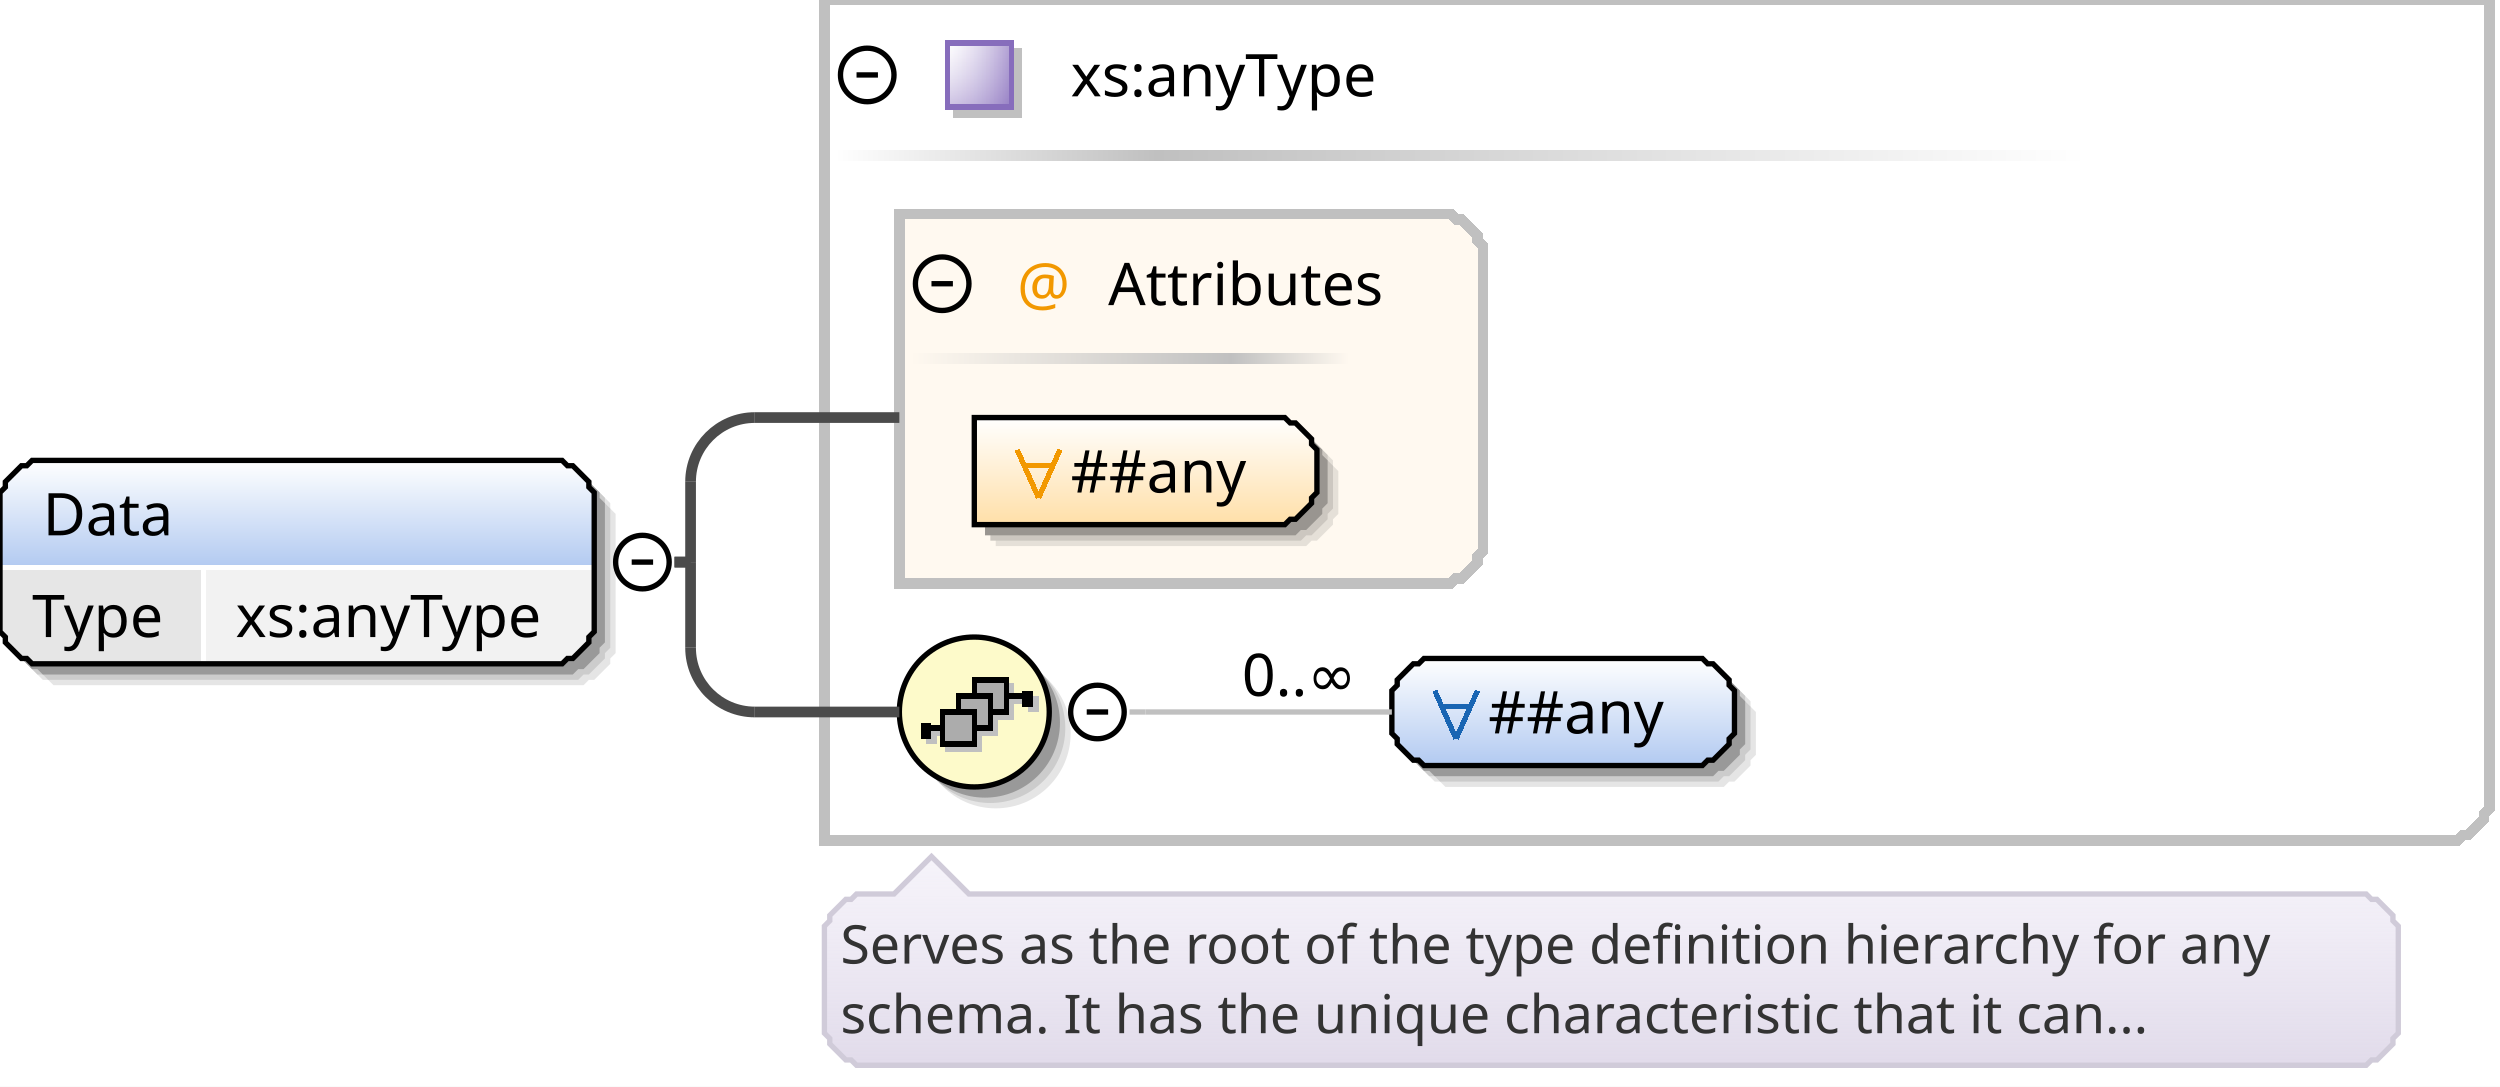
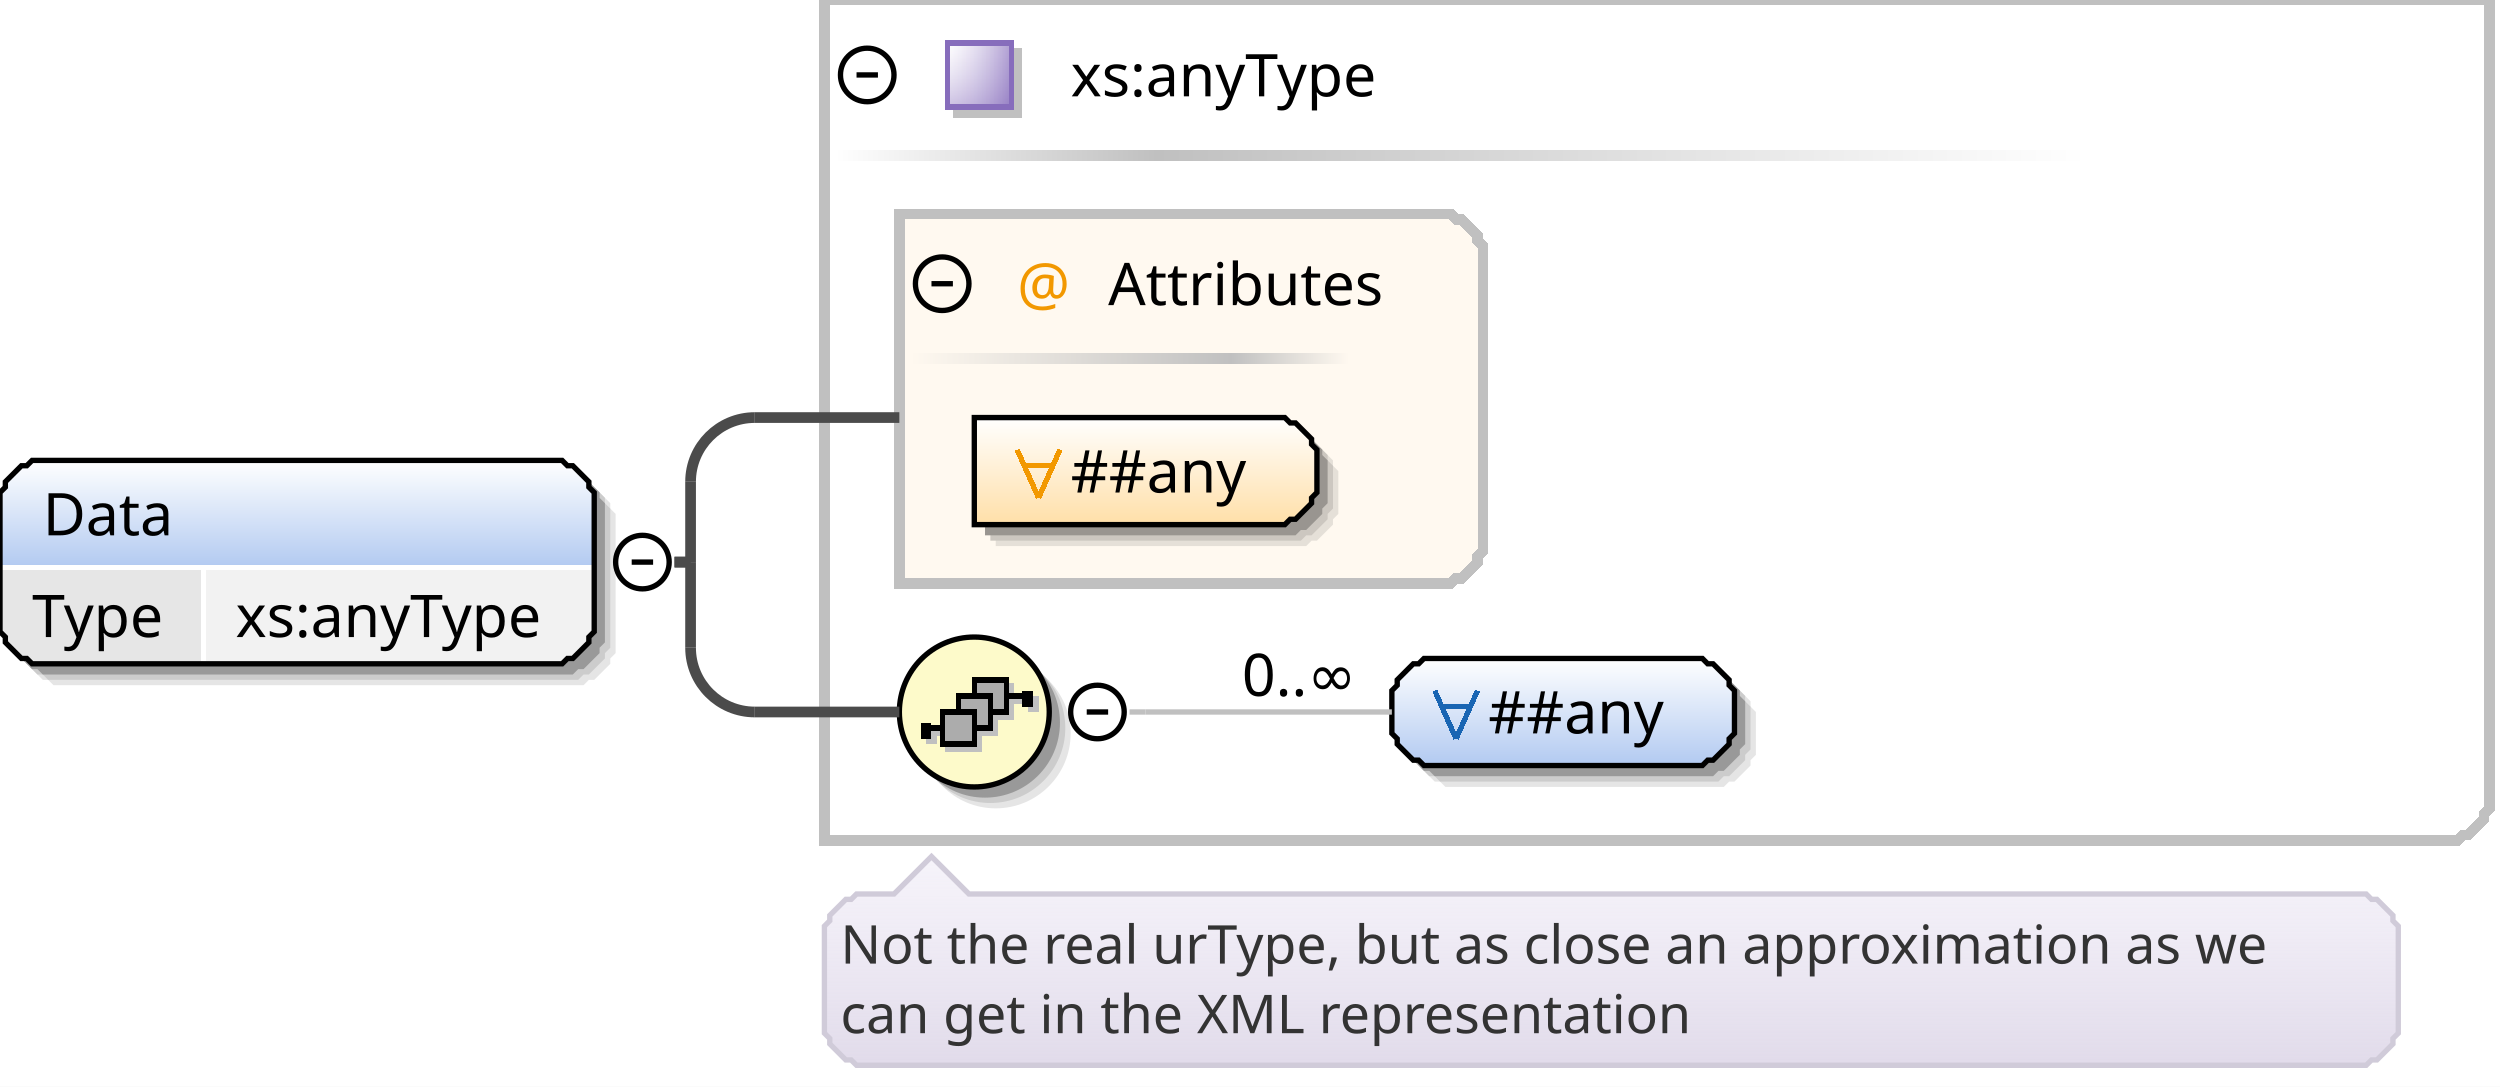
<svg xmlns="http://www.w3.org/2000/svg" color-interpolation="auto" color-rendering="auto" fill="black" fill-opacity="1" font-family="'Dialog'" font-size="12" font-style="normal" font-weight="normal" height="203" image-rendering="auto" shape-rendering="auto" stroke="black" stroke-dasharray="none" stroke-dashoffset="0" stroke-linecap="square" stroke-linejoin="miter" stroke-miterlimit="10" stroke-opacity="1" stroke-width="1" text-rendering="auto" width="467">
  <defs id="genericDefs" />
  <g>
    <defs id="defs1">
      <linearGradient gradientUnits="userSpaceOnUse" id="linearGradient1" spreadMethod="pad" x1="0" x2="0" y1="86" y2="106">
        <stop offset="0%" stop-color="white" stop-opacity="1" />
        <stop offset="100%" stop-color="rgb(178,202,241)" stop-opacity="1" />
      </linearGradient>
      <linearGradient gradientUnits="userSpaceOnUse" id="linearGradient2" spreadMethod="pad" x1="216" x2="390" y1="28" y2="28">
        <stop offset="0%" stop-color="silver" stop-opacity="1" />
        <stop offset="100%" stop-color="white" stop-opacity="1" />
      </linearGradient>
      <linearGradient gradientUnits="userSpaceOnUse" id="linearGradient3" spreadMethod="pad" x1="156" x2="216" y1="28" y2="28">
        <stop offset="0%" stop-color="white" stop-opacity="1" />
        <stop offset="100%" stop-color="silver" stop-opacity="1" />
      </linearGradient>
      <linearGradient gradientUnits="userSpaceOnUse" id="linearGradient4" spreadMethod="pad" x1="177" x2="177" y1="8" y2="20">
        <stop offset="0%" stop-color="rgb(255,255,255)" stop-opacity="0.353" />
        <stop offset="100%" stop-color="rgb(135,109,188)" stop-opacity="0.667" />
      </linearGradient>
      <linearGradient gradientUnits="userSpaceOnUse" id="linearGradient5" spreadMethod="pad" x1="177" x2="189" y1="8" y2="8">
        <stop offset="0%" stop-color="rgb(255,255,255)" stop-opacity="0.353" />
        <stop offset="100%" stop-color="rgb(135,109,188)" stop-opacity="0.667" />
      </linearGradient>
      <linearGradient gradientUnits="userSpaceOnUse" id="linearGradient6" spreadMethod="pad" x1="230" x2="252" y1="66" y2="66">
        <stop offset="0%" stop-color="silver" stop-opacity="1" />
        <stop offset="100%" stop-color="rgb(255,249,240)" stop-opacity="1" />
      </linearGradient>
      <linearGradient gradientUnits="userSpaceOnUse" id="linearGradient7" spreadMethod="pad" x1="170" x2="230" y1="66" y2="66">
        <stop offset="0%" stop-color="rgb(255,249,240)" stop-opacity="1" />
        <stop offset="100%" stop-color="silver" stop-opacity="1" />
      </linearGradient>
      <linearGradient gradientUnits="userSpaceOnUse" id="linearGradient8" spreadMethod="pad" x1="182" x2="182" y1="78" y2="98">
        <stop offset="0%" stop-color="white" stop-opacity="1" />
        <stop offset="100%" stop-color="rgb(255,223,168)" stop-opacity="1" />
      </linearGradient>
      <linearGradient gradientUnits="userSpaceOnUse" id="linearGradient9" spreadMethod="pad" x1="168" x2="168" y1="119" y2="147">
        <stop offset="0%" stop-color="rgb(253,250,202)" stop-opacity="1" />
        <stop offset="100%" stop-color="rgb(253,250,202)" stop-opacity="1" />
      </linearGradient>
      <linearGradient gradientUnits="userSpaceOnUse" id="linearGradient10" spreadMethod="pad" x1="260" x2="260" y1="123" y2="143">
        <stop offset="0%" stop-color="white" stop-opacity="1" />
        <stop offset="100%" stop-color="rgb(178,202,241)" stop-opacity="1" />
      </linearGradient>
      <linearGradient gradientUnits="userSpaceOnUse" id="linearGradient11" spreadMethod="pad" x1="154" x2="154" y1="160" y2="199">
        <stop offset="0%" stop-color="rgb(232,226,242)" stop-opacity="0.392" />
        <stop offset="100%" stop-color="rgb(225,219,234)" stop-opacity="1" />
      </linearGradient>
      <clipPath clipPathUnits="userSpaceOnUse" id="clipPath1">
        <path d="M0 0 L467 0 L467 203 L0 203 L0 0 Z" />
      </clipPath>
    </defs>
    <g fill="white" stroke="white" text-rendering="geometricPrecision">
      <rect clip-path="url(#clipPath1)" height="203" stroke="none" width="467" x="0" y="0" />
    </g>
    <g fill="rgb(229,229,229)" font-family="sans-serif" font-size="11" stroke="rgb(229,229,229)" text-rendering="geometricPrecision">
      <polygon clip-path="url(#clipPath1)" points=" 4 96 5 95 5 94 6 93 7 92 8 91 9 91 10 90 109 90 110 91 111 91 112 92 113 93 114 94 114 95 115 96 115 122 114 123 114 124 113 125 112 126 111 127 110 127 109 128 10 128 9 127 8 127 7 126 6 125 5 124 5 123 4 122" stroke="none" />
      <polygon clip-path="url(#clipPath1)" fill="rgb(204,204,204)" points=" 3 95 4 94 4 93 5 92 6 91 7 90 8 90 9 89 108 89 109 90 110 90 111 91 112 92 113 93 113 94 114 95 114 121 113 122 113 123 112 124 111 125 110 126 109 126 108 127 9 127 8 126 7 126 6 125 5 124 4 123 4 122 3 121" stroke="none" />
      <polygon clip-path="url(#clipPath1)" fill="rgb(153,153,153)" points=" 2 94 3 93 3 92 4 91 5 90 6 89 7 89 8 88 107 88 108 89 109 89 110 90 111 91 112 92 112 93 113 94 113 120 112 121 112 122 111 123 110 124 109 125 108 125 107 126 8 126 7 125 6 125 5 124 4 123 3 122 3 121 2 120" stroke="none" />
      <polygon clip-path="url(#clipPath1)" fill="url(#linearGradient1)" points=" 0 92 1 91 1 90 2 89 3 88 4 87 5 87 6 86 105 86 106 87 107 87 108 88 109 89 110 90 110 91 111 92 111 106 110 106 110 106 109 106 108 106 107 106 106 106 105 106 6 106 5 106 4 106 3 106 2 106 1 106 1 106 0 106" shape-rendering="crispEdges" stroke="none" />
      <polygon clip-path="url(#clipPath1)" fill="rgb(230,230,230)" points=" 0 106 1 106 1 106 2 106 3 106 4 106 5 106 6 106 38 106 38 106 38 106 38 106 38 106 38 106 38 106 38 106 38 118 38 119 38 120 38 121 38 122 38 123 38 123 38 124 6 124 5 123 4 123 3 122 2 121 1 120 1 119 0 118" shape-rendering="crispEdges" stroke="none" />
      <polygon clip-path="url(#clipPath1)" fill="rgb(242,242,242)" points=" 38 106 38 106 38 106 38 106 38 106 38 106 38 106 38 106 105 106 106 106 107 106 108 106 109 106 110 106 110 106 111 106 111 118 110 119 110 120 109 121 108 122 107 123 106 123 105 124 38 124 38 123 38 123 38 122 38 121 38 120 38 119 38 118" shape-rendering="crispEdges" stroke="none" />
      <line clip-path="url(#clipPath1)" fill="none" shape-rendering="crispEdges" stroke="white" x1="0" x2="110" y1="106" y2="106" />
      <text clip-path="url(#clipPath1)" fill="black" shape-rendering="crispEdges" stroke="none" x="6" xml:space="preserve" y="119">Type</text>
      <text clip-path="url(#clipPath1)" fill="black" shape-rendering="crispEdges" stroke="none" x="44" xml:space="preserve" y="119">xs:anyType</text>
      <line clip-path="url(#clipPath1)" fill="none" shape-rendering="crispEdges" stroke="white" x1="38" x2="38" y1="106" y2="123" />
      <polygon clip-path="url(#clipPath1)" fill="none" points=" 0 92 1 91 1 90 2 89 3 88 4 87 5 87 6 86 105 86 106 87 107 87 108 88 109 89 110 90 110 91 111 92 111 118 110 119 110 120 109 121 108 122 107 123 106 123 105 124 6 124 5 123 4 123 3 122 2 121 1 120 1 119 0 118" stroke="black" stroke-linecap="butt" />
    </g>
    <g font-family="sans-serif" font-size="11" shape-rendering="crispEdges" stroke-linecap="butt" text-rendering="geometricPrecision">
      <text clip-path="url(#clipPath1)" stroke="none" x="8" xml:space="preserve" y="100">Data</text>
      <circle clip-path="url(#clipPath1)" cx="120" cy="105" fill="none" r="5" shape-rendering="auto" />
      <line clip-path="url(#clipPath1)" fill="none" shape-rendering="auto" x1="118" x2="122" y1="105" y2="105" />
      <polygon clip-path="url(#clipPath1)" fill="white" points=" 154 0 465 0 465 151 464 152 464 153 463 154 462 155 461 156 460 156 459 157 154 157" stroke="none" stroke-width="2" />
      <polygon clip-path="url(#clipPath1)" fill="none" points=" 154 0 465 0 465 151 464 152 464 153 463 154 462 155 461 156 460 156 459 157 154 157" stroke="silver" stroke-width="2" />
      <rect clip-path="url(#clipPath1)" fill="url(#linearGradient2)" height="2" stroke="none" stroke-width="2" width="174" x="216" y="28" />
      <rect clip-path="url(#clipPath1)" fill="url(#linearGradient3)" height="2" stroke="none" stroke-width="2" width="60" x="156" y="28" />
      <rect clip-path="url(#clipPath1)" fill="silver" height="13" stroke="none" width="13" x="178" y="9" />
      <rect clip-path="url(#clipPath1)" fill="white" height="12" stroke="none" width="12" x="177" y="8" />
      <rect clip-path="url(#clipPath1)" fill="url(#linearGradient4)" height="12" stroke="none" width="12" x="177" y="8" />
      <rect clip-path="url(#clipPath1)" fill="url(#linearGradient5)" height="12" stroke="none" width="12" x="177" y="8" />
      <rect clip-path="url(#clipPath1)" fill="none" height="12" stroke="rgb(135,109,188)" width="12" x="177" y="8" />
      <text clip-path="url(#clipPath1)" stroke="none" x="200" xml:space="preserve" y="18">xs:anyType</text>
      <circle clip-path="url(#clipPath1)" cx="162" cy="14" fill="none" r="5" shape-rendering="auto" />
      <line clip-path="url(#clipPath1)" fill="none" shape-rendering="auto" x1="160" x2="164" y1="14" y2="14" />
      <polygon clip-path="url(#clipPath1)" fill="rgb(255,249,240)" points=" 168 40 271 40 272 41 273 41 274 42 275 43 276 44 276 45 277 46 277 103 276 104 276 105 275 106 274 107 273 108 272 108 271 109 168 109" stroke="none" stroke-width="2" />
      <polygon clip-path="url(#clipPath1)" fill="none" points=" 168 40 271 40 272 41 273 41 274 42 275 43 276 44 276 45 277 46 277 103 276 104 276 105 275 106 274 107 273 108 272 108 271 109 168 109" stroke="silver" stroke-width="2" />
      <rect clip-path="url(#clipPath1)" fill="url(#linearGradient6)" height="2" stroke="none" stroke-width="2" width="22" x="230" y="66" />
      <rect clip-path="url(#clipPath1)" fill="url(#linearGradient7)" height="2" stroke="none" stroke-width="2" width="60" x="170" y="66" />
      <text clip-path="url(#clipPath1)" fill="rgb(242,152,0)" stroke="none" x="190" xml:space="preserve" y="57">@</text>
      <text clip-path="url(#clipPath1)" stroke="none" x="207" xml:space="preserve" y="57">Attributes</text>
      <circle clip-path="url(#clipPath1)" cx="176" cy="53" fill="none" r="5" shape-rendering="auto" />
      <line clip-path="url(#clipPath1)" fill="none" shape-rendering="auto" x1="174" x2="178" y1="53" y2="53" />
      <polygon clip-path="url(#clipPath1)" fill="rgb(229,224,216)" points=" 186 82 244 82 245 83 246 83 247 84 248 85 249 86 249 87 250 88 250 96 249 97 249 98 248 99 247 100 246 101 245 101 244 102 186 102" shape-rendering="auto" stroke="none" />
      <polygon clip-path="url(#clipPath1)" fill="rgb(204,199,192)" points=" 185 81 243 81 244 82 245 82 246 83 247 84 248 85 248 86 249 87 249 95 248 96 248 97 247 98 246 99 245 100 244 100 243 101 185 101" shape-rendering="auto" stroke="none" />
      <polygon clip-path="url(#clipPath1)" fill="rgb(153,149,144)" points=" 184 80 242 80 243 81 244 81 245 82 246 83 247 84 247 85 248 86 248 94 247 95 247 96 246 97 245 98 244 99 243 99 242 100 184 100" shape-rendering="auto" stroke="none" />
      <polygon clip-path="url(#clipPath1)" fill="url(#linearGradient8)" points=" 182 78 240 78 241 79 242 79 243 80 244 81 245 82 245 83 246 84 246 92 245 93 245 94 244 95 243 96 242 97 241 97 240 98 182 98" stroke="none" />
      <polygon clip-path="url(#clipPath1)" fill="none" points=" 182 78 240 78 241 79 242 79 243 80 244 81 245 82 245 83 246 84 246 92 245 93 245 94 244 95 243 96 242 97 241 97 240 98 182 98" shape-rendering="auto" />
      <line clip-path="url(#clipPath1)" fill="none" stroke="rgb(242,152,0)" x1="190" x2="194" y1="84" y2="93" />
      <line clip-path="url(#clipPath1)" fill="none" stroke="rgb(242,152,0)" x1="194" x2="198" y1="93" y2="84" />
      <line clip-path="url(#clipPath1)" fill="none" stroke="rgb(242,152,0)" x1="191" x2="197" y1="87" y2="87" />
      <text clip-path="url(#clipPath1)" stroke="none" x="200" xml:space="preserve" y="92">##any</text>
      <circle clip-path="url(#clipPath1)" cx="186" cy="137" fill="rgb(229,229,229)" r="14" shape-rendering="auto" stroke="none" />
      <circle clip-path="url(#clipPath1)" cx="185" cy="136" fill="rgb(204,204,204)" r="14" shape-rendering="auto" stroke="none" />
      <circle clip-path="url(#clipPath1)" cx="184" cy="135" fill="rgb(153,153,153)" r="14" shape-rendering="auto" stroke="none" />
      <circle clip-path="url(#clipPath1)" cx="182" cy="133" fill="url(#linearGradient9)" r="14" stroke="none" />
      <circle clip-path="url(#clipPath1)" cx="182" cy="133" fill="none" r="14" shape-rendering="auto" />
      <line clip-path="url(#clipPath1)" fill="none" stroke="silver" x1="189" x2="193" y1="131" y2="131" />
      <rect clip-path="url(#clipPath1)" fill="silver" height="3" stroke="none" width="2" x="192" y="130" />
      <rect clip-path="url(#clipPath1)" fill="silver" height="6" stroke="none" width="6" x="183" y="128" />
      <rect clip-path="url(#clipPath1)" fill="none" height="6" stroke="silver" width="6" x="183" y="128" />
      <rect clip-path="url(#clipPath1)" fill="silver" height="6" stroke="none" width="6" x="180" y="131" />
      <rect clip-path="url(#clipPath1)" fill="none" height="6" stroke="silver" width="6" x="180" y="131" />
      <rect clip-path="url(#clipPath1)" fill="silver" height="6" stroke="none" width="6" x="177" y="134" />
      <rect clip-path="url(#clipPath1)" fill="none" height="6" stroke="silver" width="6" x="177" y="134" />
      <line clip-path="url(#clipPath1)" fill="none" stroke="silver" x1="177" x2="173" y1="137" y2="137" />
      <rect clip-path="url(#clipPath1)" fill="silver" height="3" stroke="none" width="2" x="173" y="136" />
      <line clip-path="url(#clipPath1)" fill="none" x1="188" x2="192" y1="130" y2="130" />
      <rect clip-path="url(#clipPath1)" height="3" stroke="none" width="2" x="191" y="129" />
      <rect clip-path="url(#clipPath1)" fill="rgb(172,172,172)" height="6" stroke="none" width="6" x="182" y="127" />
      <rect clip-path="url(#clipPath1)" fill="none" height="6" width="6" x="182" y="127" />
      <rect clip-path="url(#clipPath1)" fill="rgb(172,172,172)" height="6" stroke="none" width="6" x="179" y="130" />
      <rect clip-path="url(#clipPath1)" fill="none" height="6" width="6" x="179" y="130" />
      <rect clip-path="url(#clipPath1)" fill="rgb(172,172,172)" height="6" stroke="none" width="6" x="176" y="133" />
      <rect clip-path="url(#clipPath1)" fill="none" height="6" width="6" x="176" y="133" />
      <line clip-path="url(#clipPath1)" fill="none" x1="176" x2="172" y1="136" y2="136" />
      <rect clip-path="url(#clipPath1)" height="3" stroke="none" width="2" x="172" y="135" />
      <circle clip-path="url(#clipPath1)" cx="205" cy="133" fill="none" r="5" shape-rendering="auto" />
      <line clip-path="url(#clipPath1)" fill="none" shape-rendering="auto" x1="203" x2="207" y1="133" y2="133" />
      <polygon clip-path="url(#clipPath1)" fill="rgb(229,229,229)" points=" 264 133 265 132 265 131 266 130 267 129 268 128 269 128 270 127 322 127 323 128 324 128 325 129 326 130 327 131 327 132 328 133 328 141 327 142 327 143 326 144 325 145 324 146 323 146 322 147 270 147 269 146 268 146 267 145 266 144 265 143 265 142 264 141" shape-rendering="auto" stroke="none" />
      <polygon clip-path="url(#clipPath1)" fill="rgb(204,204,204)" points=" 263 132 264 131 264 130 265 129 266 128 267 127 268 127 269 126 321 126 322 127 323 127 324 128 325 129 326 130 326 131 327 132 327 140 326 141 326 142 325 143 324 144 323 145 322 145 321 146 269 146 268 145 267 145 266 144 265 143 264 142 264 141 263 140" shape-rendering="auto" stroke="none" />
      <polygon clip-path="url(#clipPath1)" fill="rgb(153,153,153)" points=" 262 131 263 130 263 129 264 128 265 127 266 126 267 126 268 125 320 125 321 126 322 126 323 127 324 128 325 129 325 130 326 131 326 139 325 140 325 141 324 142 323 143 322 144 321 144 320 145 268 145 267 144 266 144 265 143 264 142 263 141 263 140 262 139" shape-rendering="auto" stroke="none" />
      <polygon clip-path="url(#clipPath1)" fill="url(#linearGradient10)" points=" 260 129 261 128 261 127 262 126 263 125 264 124 265 124 266 123 318 123 319 124 320 124 321 125 322 126 323 127 323 128 324 129 324 137 323 138 323 139 322 140 321 141 320 142 319 142 318 143 266 143 265 142 264 142 263 141 262 140 261 139 261 138 260 137" stroke="none" />
      <polygon clip-path="url(#clipPath1)" fill="none" points=" 260 129 261 128 261 127 262 126 263 125 264 124 265 124 266 123 318 123 319 124 320 124 321 125 322 126 323 127 323 128 324 129 324 137 323 138 323 139 322 140 321 141 320 142 319 142 318 143 266 143 265 142 264 142 263 141 262 140 261 139 261 138 260 137" shape-rendering="auto" />
      <line clip-path="url(#clipPath1)" fill="none" stroke="rgb(25,101,179)" x1="268" x2="272" y1="129" y2="138" />
      <line clip-path="url(#clipPath1)" fill="none" stroke="rgb(25,101,179)" x1="272" x2="276" y1="138" y2="129" />
      <line clip-path="url(#clipPath1)" fill="none" stroke="rgb(25,101,179)" x1="269" x2="275" y1="132" y2="132" />
      <text clip-path="url(#clipPath1)" stroke="none" x="278" xml:space="preserve" y="137">##any</text>
      <line clip-path="url(#clipPath1)" fill="none" shape-rendering="auto" stroke="silver" x1="211" x2="214" y1="133" y2="133" />
      <line clip-path="url(#clipPath1)" fill="none" shape-rendering="auto" stroke="silver" x1="214" x2="214" y1="133" y2="133" />
      <line clip-path="url(#clipPath1)" fill="none" shape-rendering="auto" stroke="silver" x1="214" x2="260" y1="133" y2="133" />
      <text clip-path="url(#clipPath1)" shape-rendering="auto" stroke="none" x="232" xml:space="preserve" y="130">0..∞</text>
      <polygon clip-path="url(#clipPath1)" fill="url(#linearGradient11)" points=" 154 173 155 172 155 171 156 170 157 169 158 168 159 168 160 167 167 167 174 160 181 167 442 167 443 168 444 168 445 169 446 170 447 171 447 172 448 173 448 193 447 194 447 195 446 196 445 197 444 198 443 198 442 199 160 199 159 198 158 198 157 197 156 196 155 195 155 194 154 193" stroke="none" />
      <polygon clip-path="url(#clipPath1)" fill="none" points=" 154 173 155 172 155 171 156 170 157 169 158 168 159 168 160 167 167 167 174 160 181 167 442 167 443 168 444 168 445 169 446 170 447 171 447 172 448 173 448 193 447 194 447 195 446 196 445 197 444 198 443 198 442 199 160 199 159 198 158 198 157 197 156 196 155 195 155 194 154 193" shape-rendering="auto" stroke="rgb(208,203,217)" />
-       <text clip-path="url(#clipPath1)" fill="rgb(51,51,51)" font-size="10" stroke="none" x="157" xml:space="preserve" y="180">Serves as the root of the type definition hierarchy for any </text>
-       <text clip-path="url(#clipPath1)" fill="rgb(51,51,51)" font-size="10" stroke="none" x="157" xml:space="preserve" y="193">schema. It has the unique characteristic that it can...</text>
+       <text clip-path="url(#clipPath1)" fill="rgb(51,51,51)" font-size="10" stroke="none" x="157" xml:space="preserve" y="180">Not the real urType, but as close an approximation as we </text>
+       <text clip-path="url(#clipPath1)" fill="rgb(51,51,51)" font-size="10" stroke="none" x="157" xml:space="preserve" y="193">can get in the XML representation</text>
    </g>
    <g fill="rgb(75,75,75)" font-family="sans-serif" font-size="11" stroke="rgb(75,75,75)" stroke-linecap="butt" stroke-width="2" text-rendering="geometricPrecision">
      <line clip-path="url(#clipPath1)" fill="none" x1="126" x2="129" y1="105" y2="105" />
      <line clip-path="url(#clipPath1)" fill="none" x1="129" x2="129" y1="90" y2="105" />
      <line clip-path="url(#clipPath1)" fill="none" x1="141" x2="168" y1="78" y2="78" />
      <path clip-path="url(#clipPath1)" d="M129 90 A12 12 0 0 1 141 78" fill="none" />
      <line clip-path="url(#clipPath1)" fill="none" x1="126" x2="129" y1="105" y2="105" />
      <line clip-path="url(#clipPath1)" fill="none" x1="129" x2="129" y1="105" y2="121" />
      <line clip-path="url(#clipPath1)" fill="none" x1="141" x2="168" y1="133" y2="133" />
      <path clip-path="url(#clipPath1)" d="M129 121 A12 12 0 0 0 141 133" fill="none" />
    </g>
  </g>
</svg>
